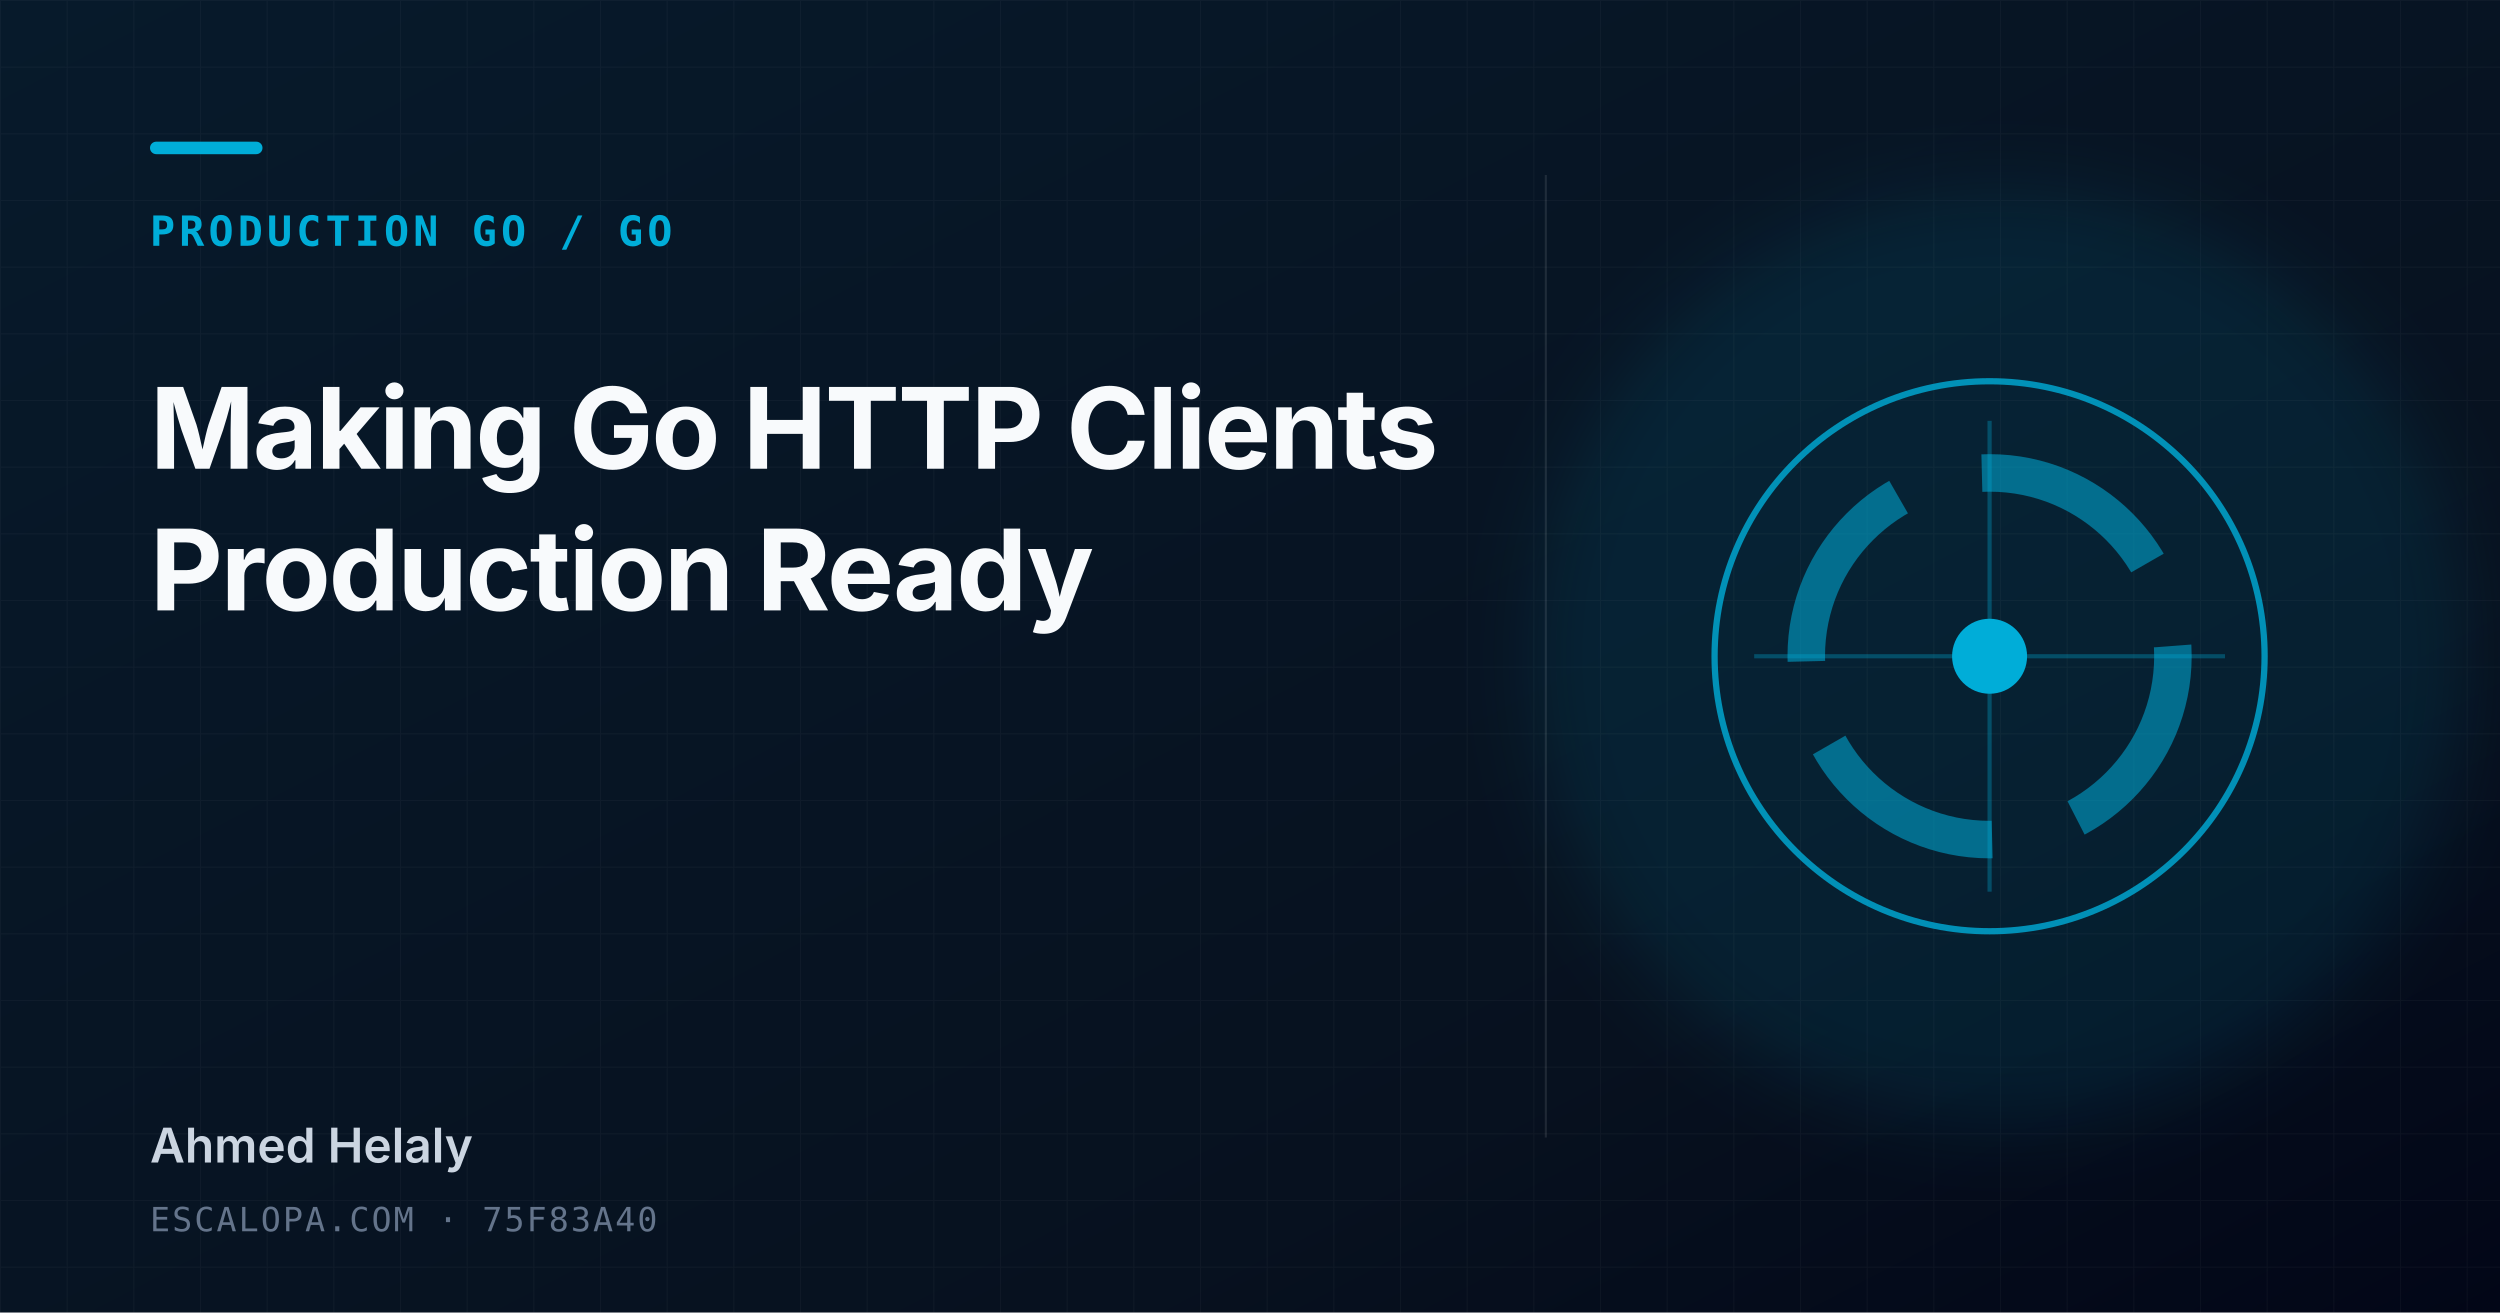
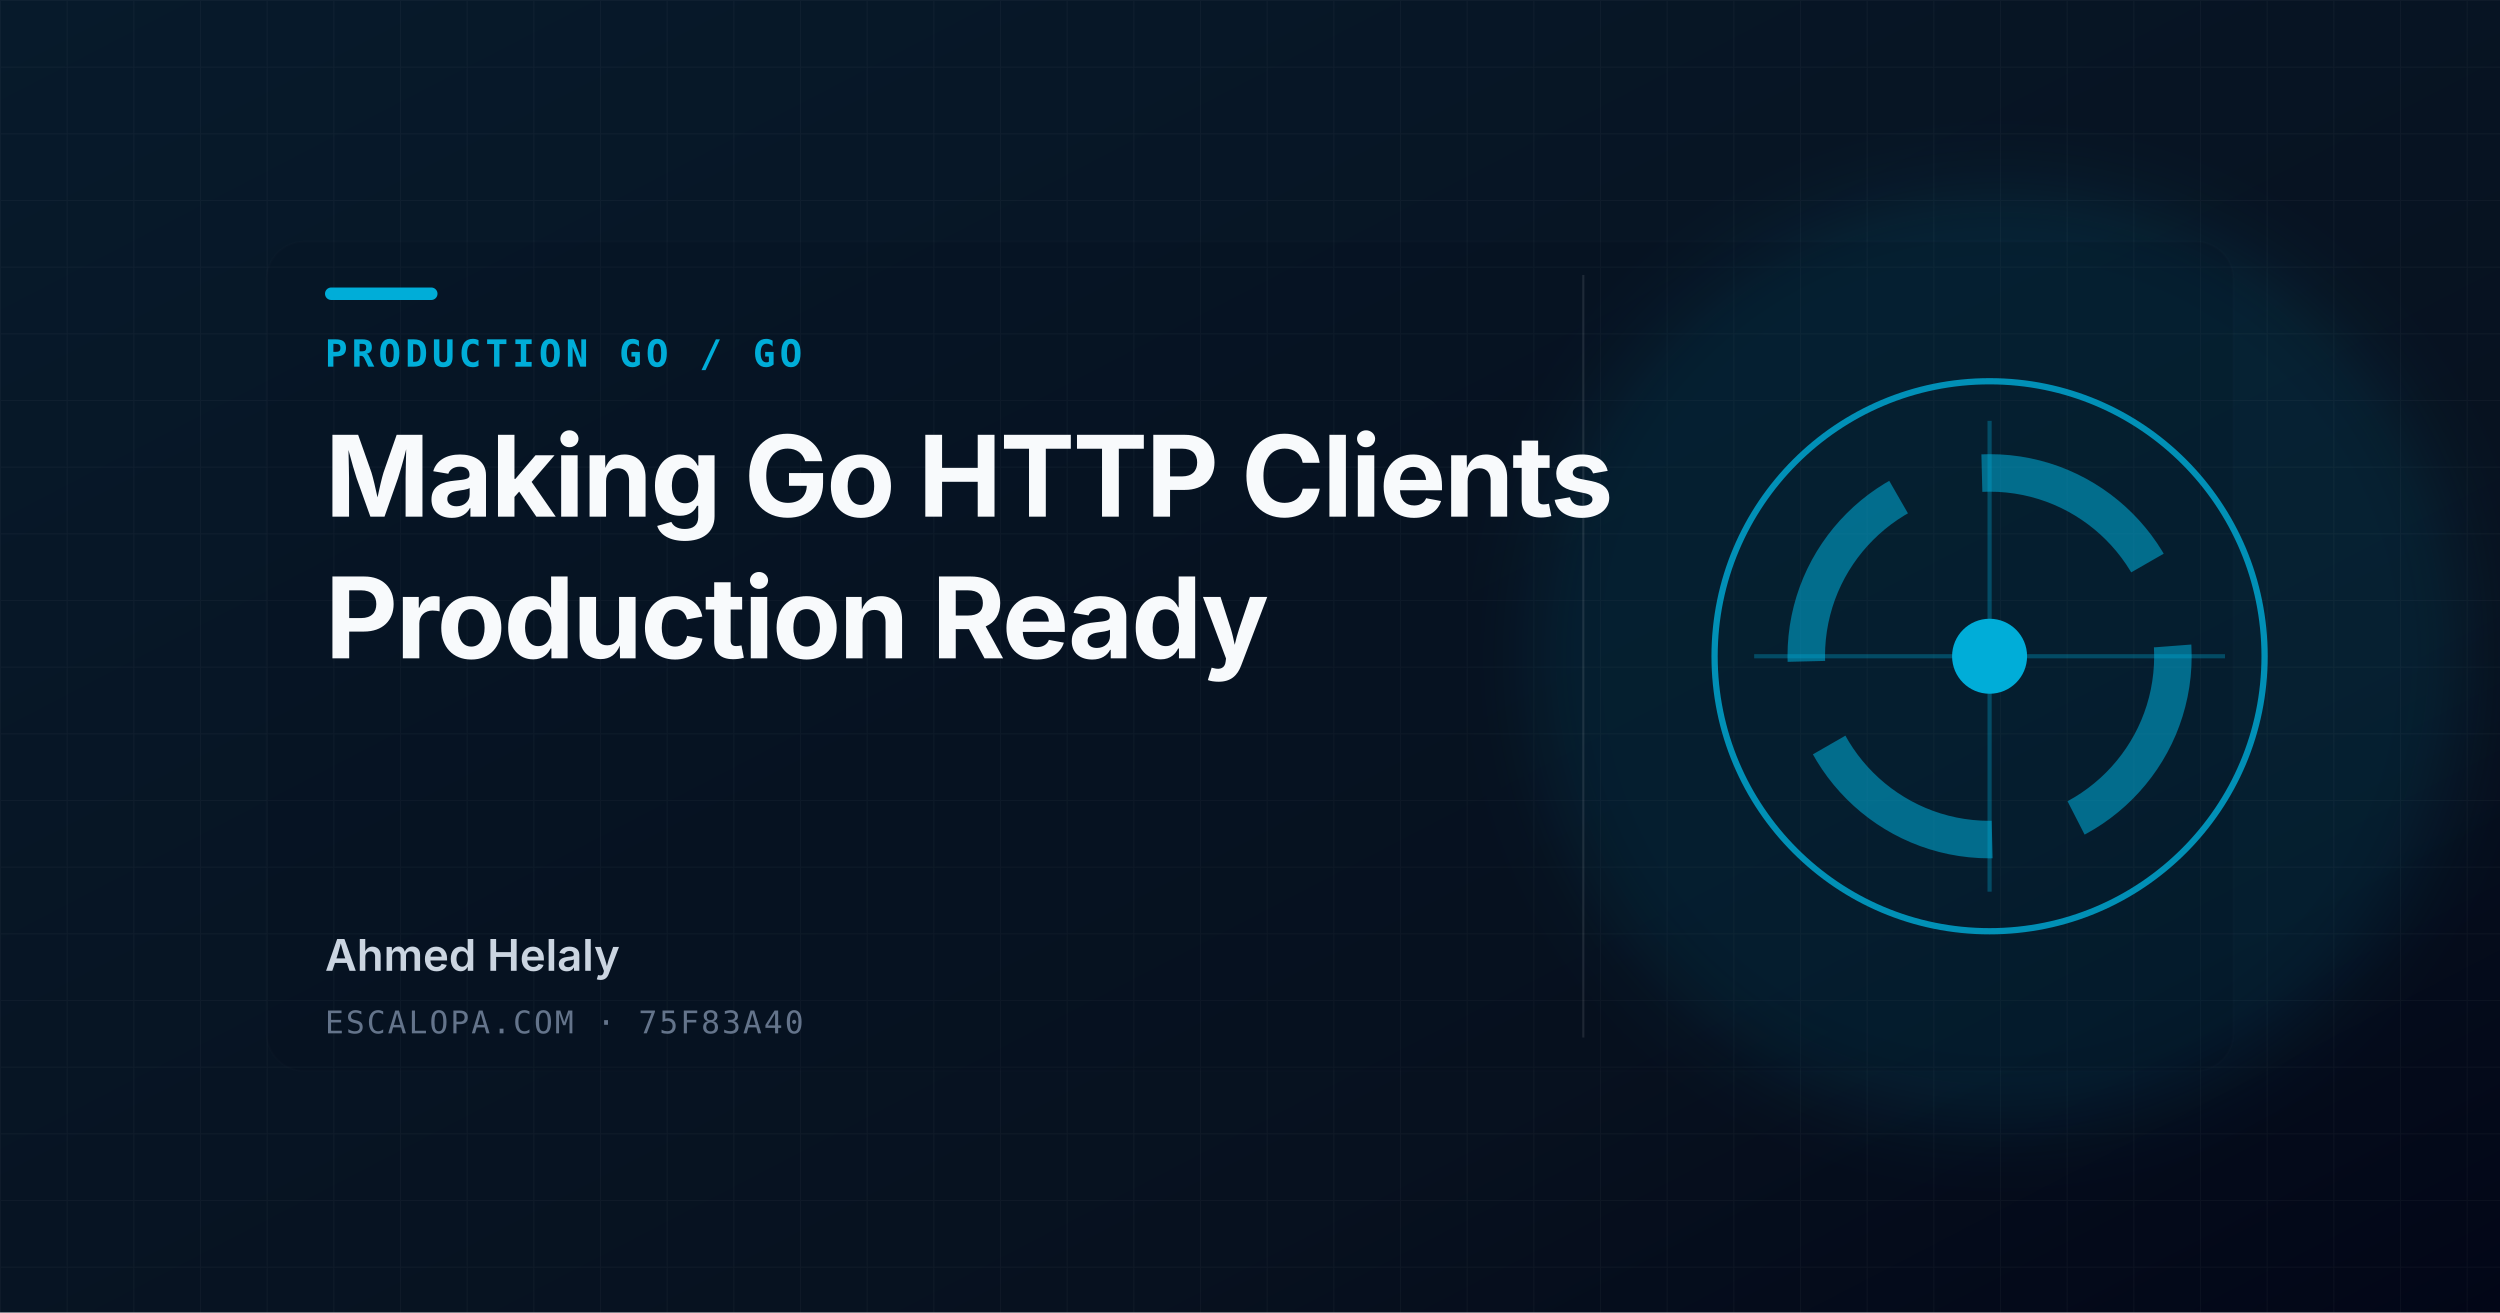
<svg xmlns="http://www.w3.org/2000/svg" width="1200" height="630" viewBox="0 0 1200 630" role="img" aria-label="Making Go HTTP Clients Production Ready">
  <defs>
    <linearGradient id="g" x1="0" y1="0" x2="1" y2="1">
      <stop stop-color="#071a2b" />
      <stop offset=".72" stop-color="#07111f" />
      <stop offset="1" stop-color="#020617" />
    </linearGradient>
    <pattern id="grid" width="32" height="32" patternUnits="userSpaceOnUse">
      <path d="M32 0H0v32" fill="none" stroke="#fff" stroke-width="1" opacity=".035" />
    </pattern>
    <filter id="glow">
      <feGaussianBlur stdDeviation="18" />
    </filter>
  </defs>
  <rect width="1200" height="630" fill="url(#g)" />
  <rect width="1200" height="630" fill="url(#grid)" />
  <circle cx="960" cy="315" r="225" fill="#00add8" opacity=".10" filter="url(#glow)" />
-   <path d="M742 84v462" stroke="#fff" stroke-width="1" opacity=".1" />
-   <rect x="72" y="68" width="54" height="6" rx="3" fill="#00add8" />
-   <text x="72" y="118" fill="#00add8" font-family="ui-monospace,SFMono-Regular,monospace" font-size="20" font-weight="700" letter-spacing="2">PRODUCTION GO / GO</text>
-   <text x="72" y="225" fill="#f8fafc" font-family="Inter,Arial,sans-serif" font-size="54" font-weight="720" letter-spacing="-1">
-     <tspan x="72" dy="0">Making Go HTTP Clients</tspan>
-     <tspan x="72" dy="68">Production Ready</tspan>
+   <rect x="128" y="116" width="944" height="398" rx="18" fill="#020617" opacity=".13" stroke="#fff" stroke-width="1" stroke-opacity=".05" />
+   <path d="M760 132v366" stroke="#fff" stroke-width="1" opacity=".1" />
+   <rect x="156" y="138" width="54" height="6" rx="3" fill="#00add8" />
+   <text x="156" y="176" fill="#00add8" font-family="ui-monospace,SFMono-Regular,monospace" font-size="18" font-weight="700" letter-spacing="2">PRODUCTION GO / GO</text>
+   <text x="156" y="248" fill="#f8fafc" font-family="Inter,Arial,sans-serif" font-size="54" font-weight="720" letter-spacing="-1">
+     <tspan x="156" dy="0">Making Go HTTP Clients</tspan>
+     <tspan x="156" dy="68">Production Ready</tspan>
  </text>
  <circle cx="955" cy="315" r="132" fill="none" stroke="#00add8" stroke-width="3" opacity=".8" />
  <circle cx="955" cy="315" r="88" fill="none" stroke="#00add8" stroke-width="18" stroke-dasharray="95 42" opacity=".55" />
  <path d="M842 315h226M955 202v226" stroke="#00add8" stroke-width="2" opacity=".32" />
  <circle cx="955" cy="315" r="18" fill="#00add8" />
-   <text x="72" y="558" fill="#cbd5e1" font-family="Inter,Arial,sans-serif" font-size="23" font-weight="600">Ahmed Helaly</text>
-   <text x="72" y="591" fill="#64748b" font-family="ui-monospace,SFMono-Regular,monospace" font-size="16" letter-spacing="1">ESCALOPA.COM  ·  75F83A40</text>
+   <text x="156" y="466" fill="#cbd5e1" font-family="Inter,Arial,sans-serif" font-size="21" font-weight="600">Ahmed Helaly</text>
+   <text x="156" y="496" fill="#64748b" font-family="ui-monospace,SFMono-Regular,monospace" font-size="15" letter-spacing="1">ESCALOPA.COM  ·  75F83A40</text>
</svg>
